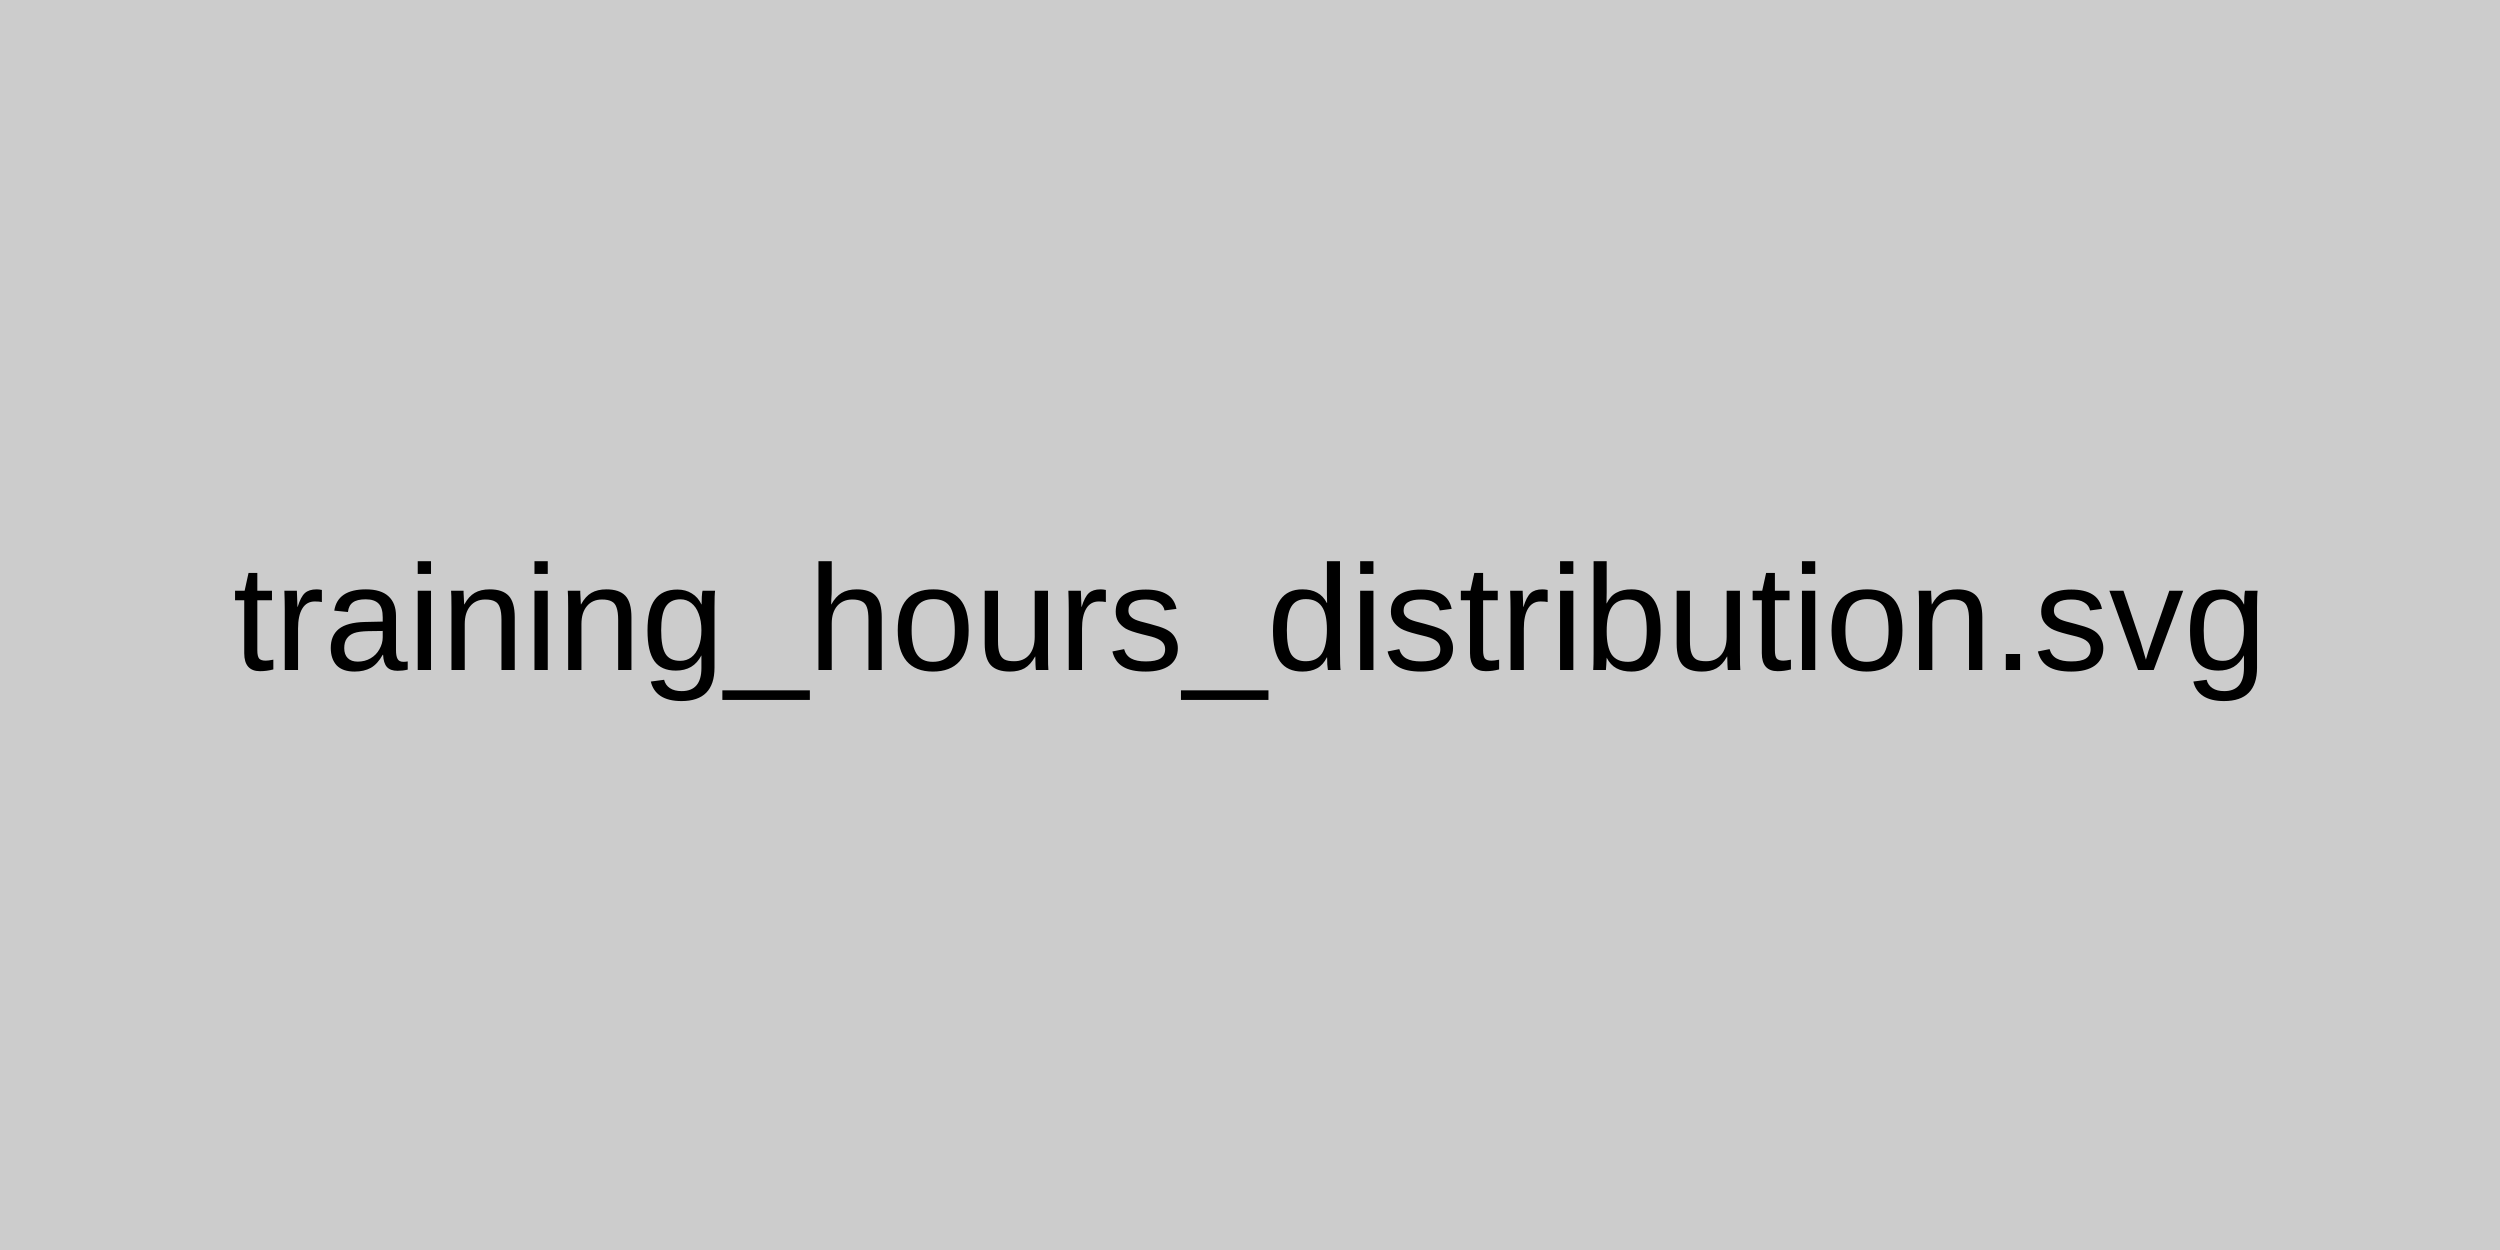
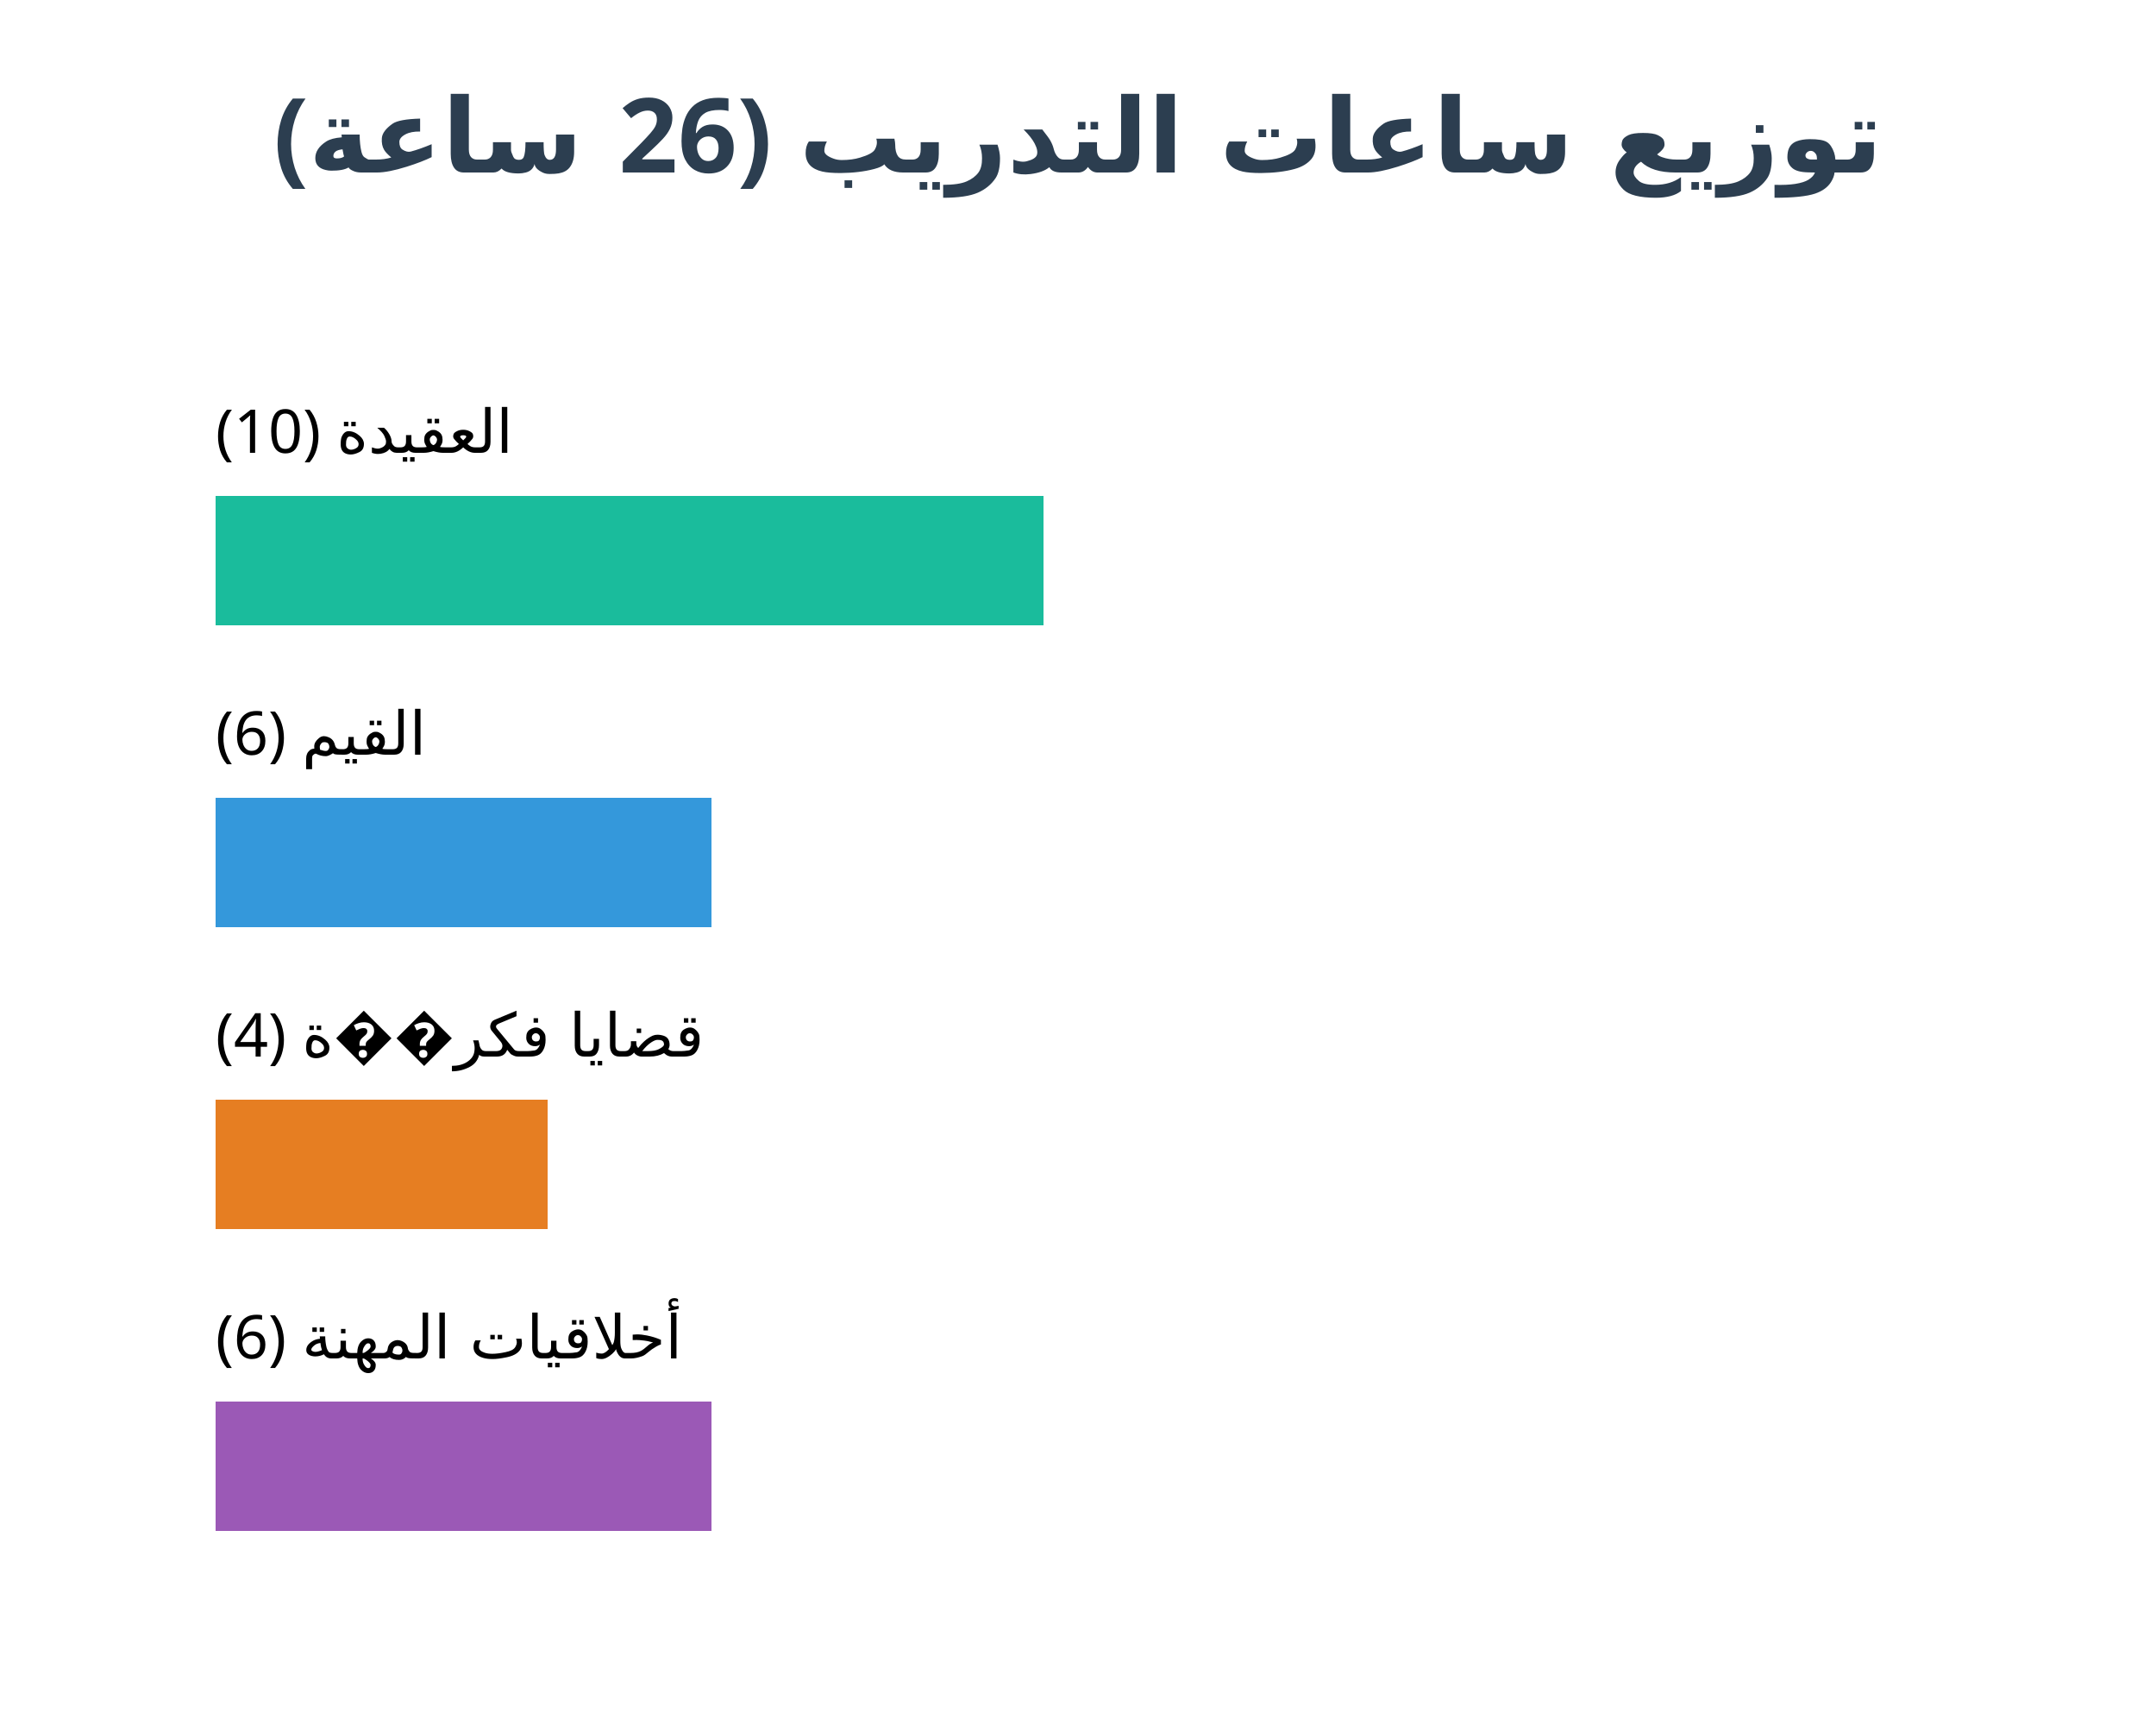
- <svg xmlns="http://www.w3.org/2000/svg" width="200" height="100">
-   <rect width="100%" height="100%" fill="#cccccc" />
-   <text x="50%" y="50%" font-family="Arial" font-size="12" fill="black" text-anchor="middle" dy=".3em">training_hours_distribution.svg</text>
+ <svg xmlns="http://www.w3.org/2000/svg" width="500" height="400" viewBox="0 0 500 400" font-family="sans-serif">
+   <defs>
+     <style>
+             .title { font-size: 24px; font-weight: bold; text-anchor: middle; fill: #2c3e50; }
+             .bar-label { font-size: 14px; }
+             .bar { stroke-width: 1; }
+         </style>
+   </defs>
+   <rect width="500" height="400" fill="#ffffff" />
+   <text x="250" y="40" class="title">توزيع ساعات التدريب (26 ساعة)</text>
+   <g transform="translate(50, 80)">
+     <text class="bar-label" y="25">العقيدة (10)</text>
+     <rect class="bar" y="35" width="192" height="30" fill="#1abc9c" />
+     <text class="bar-label" y="95">القيم (6)</text>
+     <rect class="bar" y="105" width="115" height="30" fill="#3498db" />
+     <text class="bar-label" y="165">قضايا فكر��ة (4)</text>
+     <rect class="bar" y="175" width="77" height="30" fill="#e67e22" />
+     <text class="bar-label" y="235">أخلاقيات المهنة (6)</text>
+     <rect class="bar" y="245" width="115" height="30" fill="#9b59b6" />
+   </g>
</svg>
